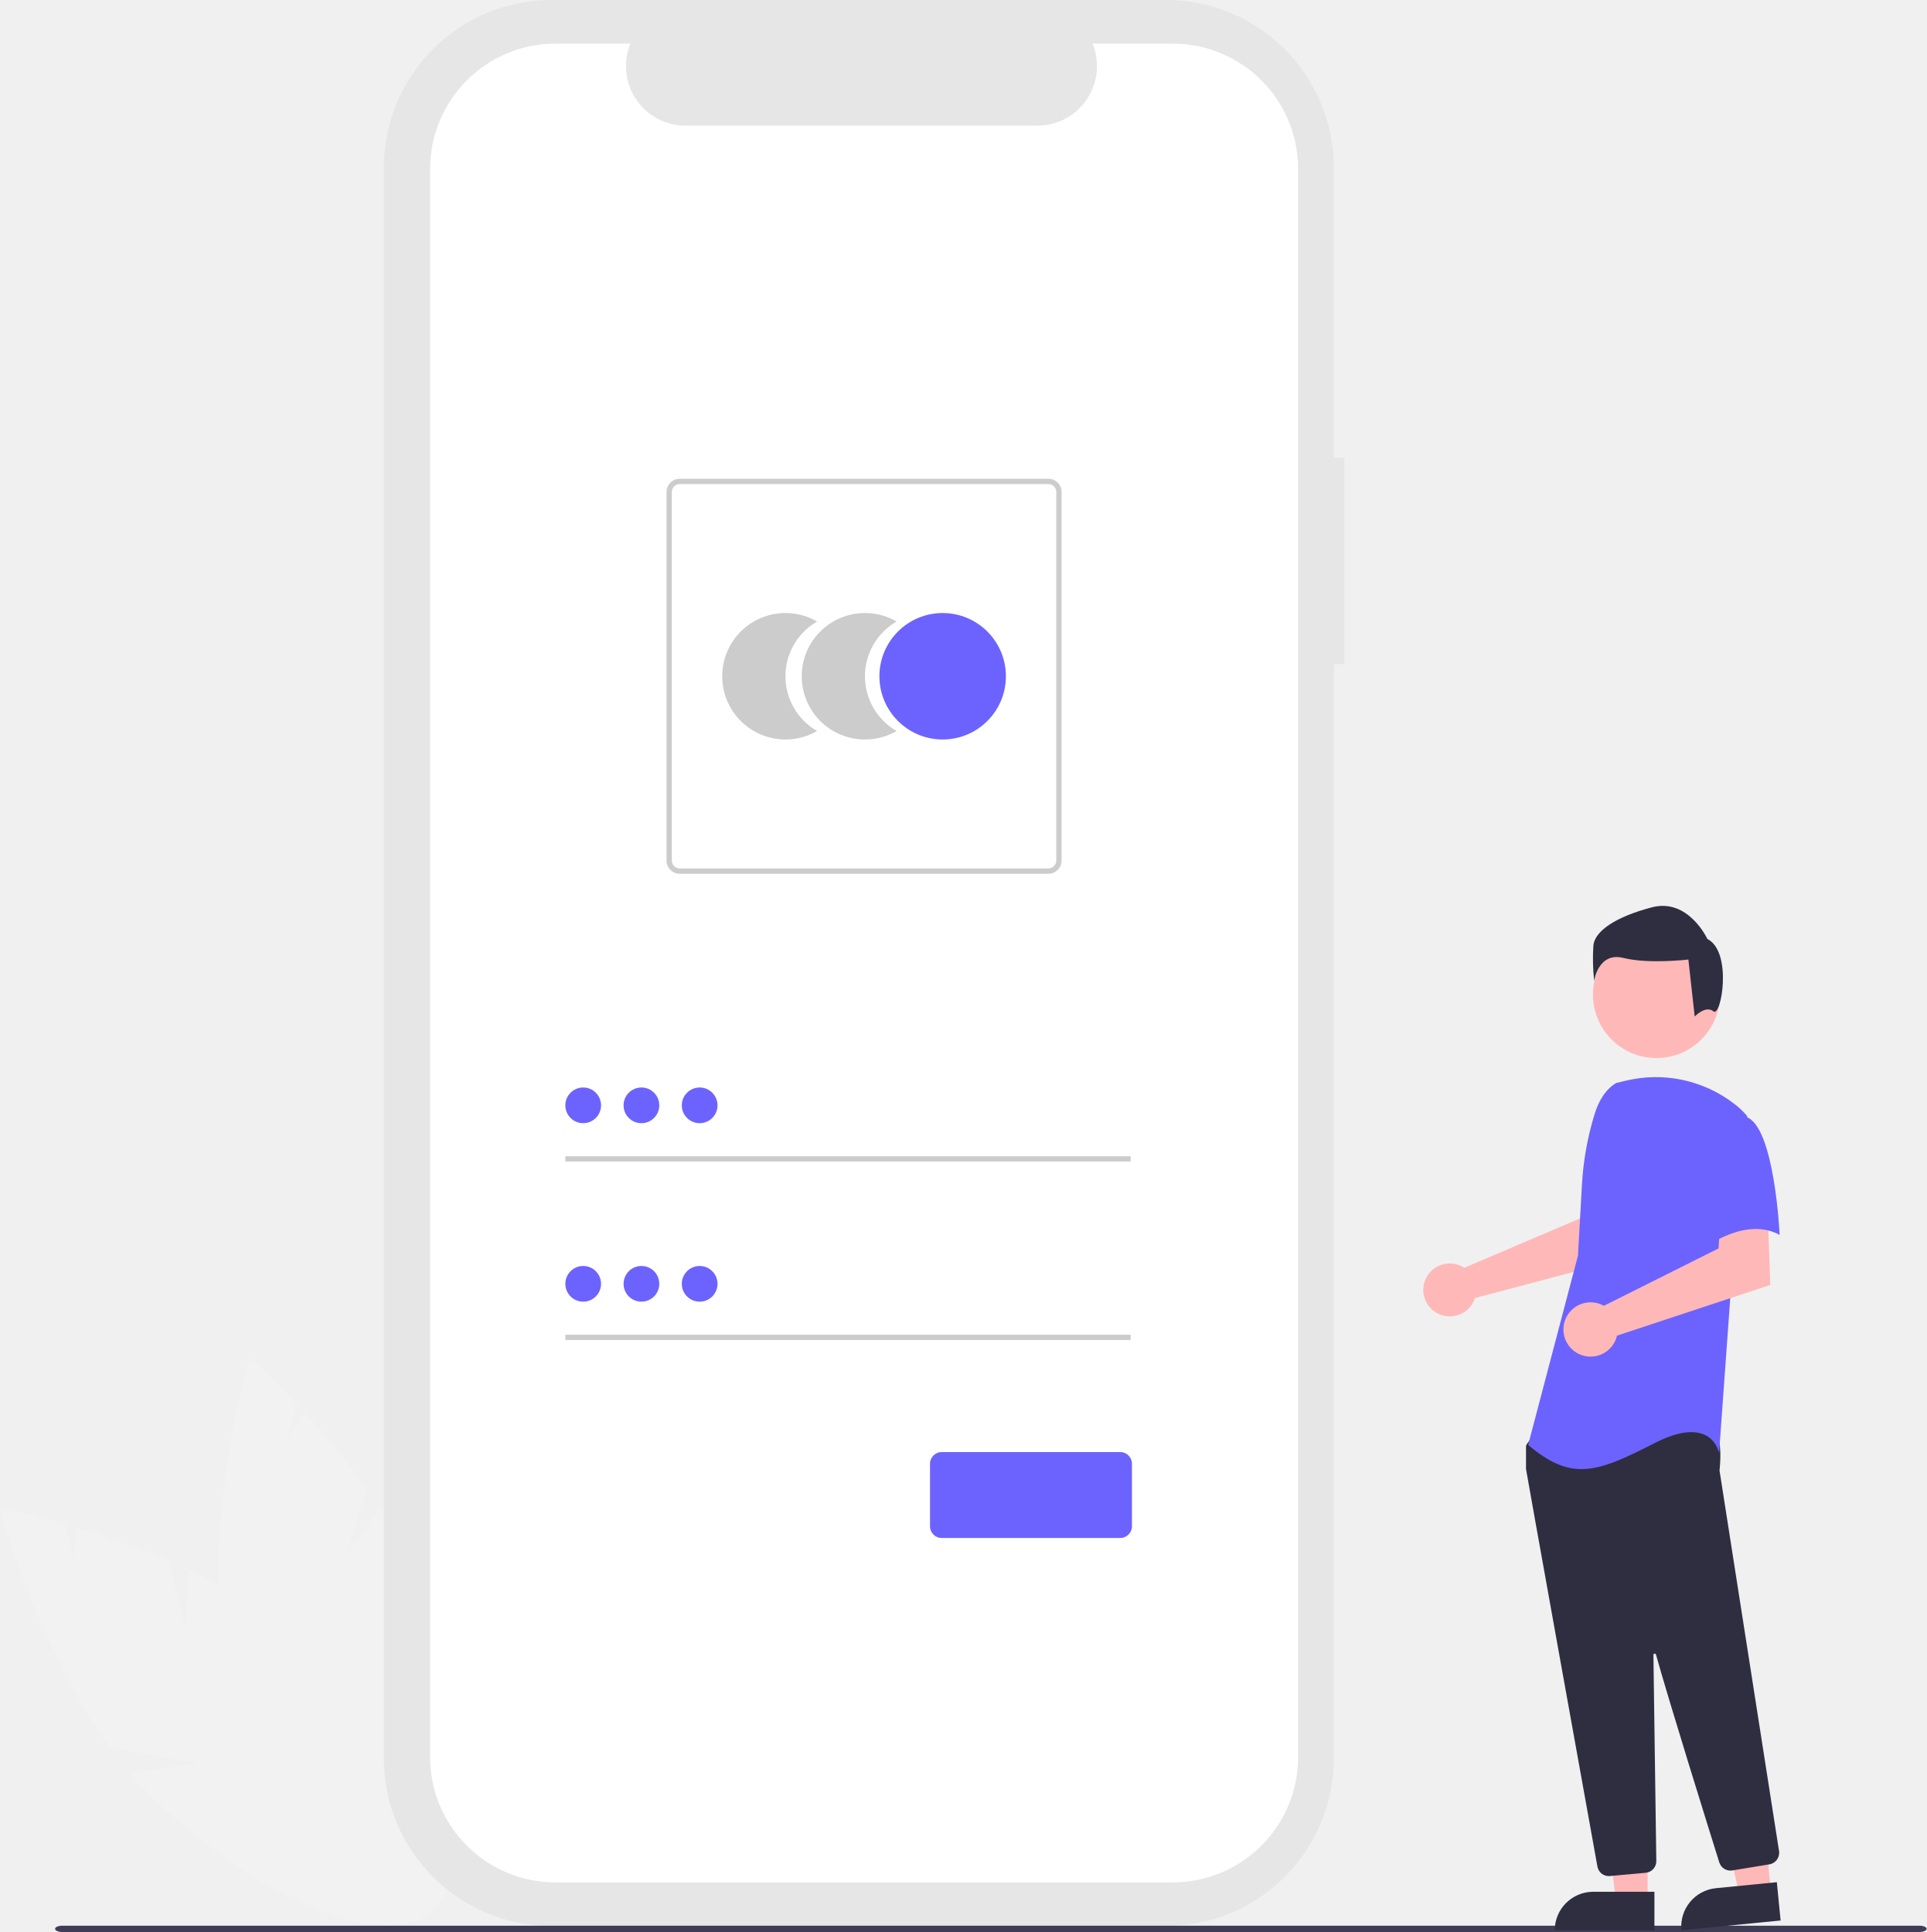
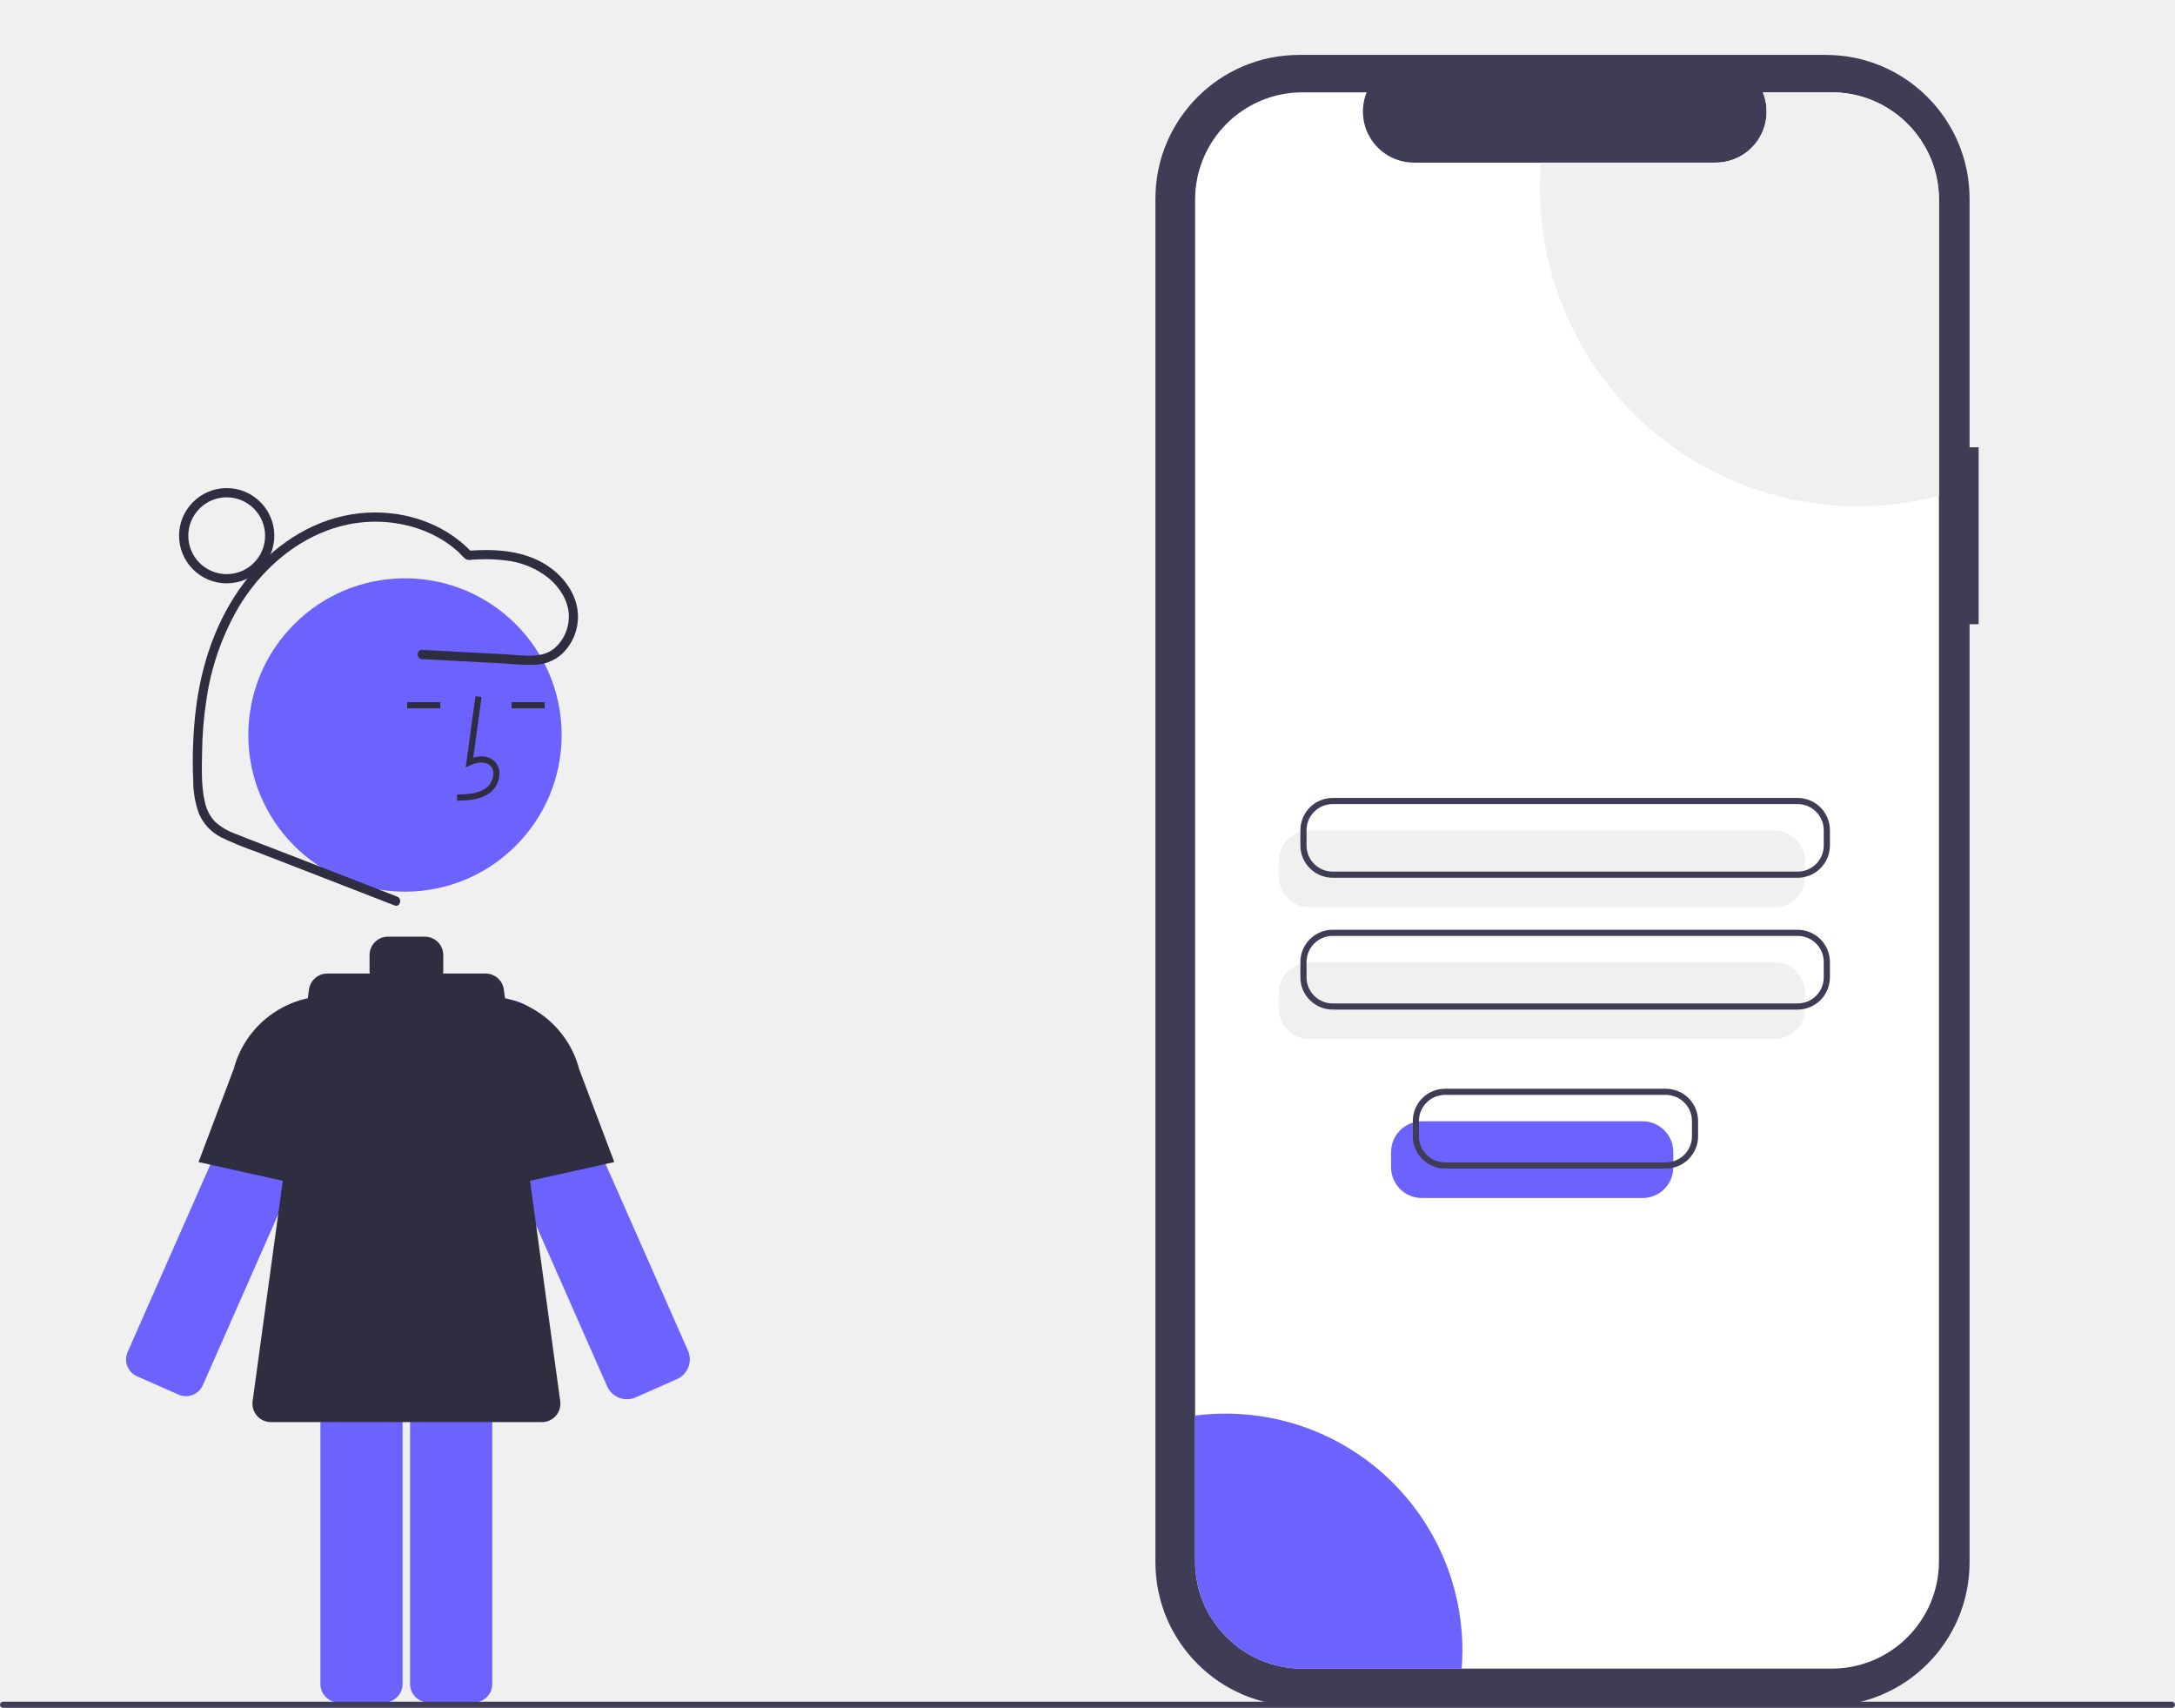
- <svg xmlns="http://www.w3.org/2000/svg" data-name="Layer 1" width="744.848" height="747.077" viewBox="0 0 744.848 747.077">
-   <path id="fa3b9e12-7275-481e-bee9-64fd9595a50d-47" data-name="Path 1" d="M299.205,705.809l-6.56-25.872a335.967,335.967,0,0,0-35.643-12.788l-.828,12.024-3.358-13.247c-15.021-4.294-25.24-6.183-25.24-6.183s13.8,52.489,42.754,92.617l33.734,5.926-26.207,3.779a135.926,135.926,0,0,0,11.719,12.422c42.115,39.092,89.024,57.028,104.773,40.06s-5.625-62.412-47.74-101.5c-13.056-12.119-29.457-21.844-45.875-29.5Z" transform="translate(-227.576 -76.46149)" fill="#f2f2f2" />
-   <path id="bde08021-c30f-4979-a9d8-cb90b72b5ca2-48" data-name="Path 2" d="M361.591,677.706l7.758-25.538a335.94,335.94,0,0,0-23.9-29.371l-6.924,9.865,3.972-13.076c-10.641-11.436-18.412-18.335-18.412-18.335s-15.315,52.067-11.275,101.384l25.815,22.51-24.392-10.312a135.919,135.919,0,0,0,3.614,16.694c15.846,55.234,46.731,94.835,68.983,88.451s27.446-56.335,11.6-111.569c-4.912-17.123-13.926-33.926-24.023-48.965Z" transform="translate(-227.576 -76.46149)" fill="#f2f2f2" />
-   <path id="b3ac2088-de9b-4f7f-bc99-0ed9705c1a9d-49" data-name="Path 22" d="M747.327,253.445h-4.092v-112.1a64.883,64.883,0,0,0-64.883-64.883H440.845a64.883,64.883,0,0,0-64.883,64.883v615a64.883,64.883,0,0,0,64.883,64.883H678.352a64.883,64.883,0,0,0,64.882-64.883v-423.105h4.092Z" transform="translate(-227.576 -76.46149)" fill="#e6e6e6" />
-   <path id="b2715b96-3117-487c-acc0-20904544b5b7-50" data-name="Path 23" d="M680.97,93.335h-31a23.02,23.02,0,0,1-21.316,31.714H492.589a23.02,23.02,0,0,1-21.314-31.714H442.319a48.454,48.454,0,0,0-48.454,48.454v614.107a48.454,48.454,0,0,0,48.454,48.454H680.97a48.454,48.454,0,0,0,48.454-48.454h0V141.788a48.454,48.454,0,0,0-48.454-48.453Z" transform="translate(-227.576 -76.46149)" fill="#fff" />
-   <path id="b06d66ec-6c84-45dd-8c27-1263a6253192-51" data-name="Path 6" d="M531.234,337.965a24.437,24.437,0,0,1,12.23-21.174,24.45,24.45,0,1,0,0,42.345A24.434,24.434,0,0,1,531.234,337.965Z" transform="translate(-227.576 -76.46149)" fill="#ccc" />
-   <path id="e73810fe-4cf4-40cc-8c7c-ca544ce30bd4-52" data-name="Path 7" d="M561.971,337.965a24.436,24.436,0,0,1,12.23-21.174,24.45,24.45,0,1,0,0,42.345A24.434,24.434,0,0,1,561.971,337.965Z" transform="translate(-227.576 -76.46149)" fill="#ccc" />
-   <circle id="a4813fcf-056e-4514-bb8b-e6506f49341f" data-name="Ellipse 1" cx="364.434" cy="261.502" r="24.45" fill="#6c63ff" />
-   <path id="bbe451c3-febc-41ba-8083-4c8307a2e73e-53" data-name="Path 8" d="M632.872,414.33h-142.5a5.123,5.123,0,0,1-5.117-5.117v-142.5a5.123,5.123,0,0,1,5.117-5.117h142.5a5.123,5.123,0,0,1,5.117,5.117v142.5A5.123,5.123,0,0,1,632.872,414.33Zm-142.5-150.686a3.073,3.073,0,0,0-3.07,3.07v142.5a3.073,3.073,0,0,0,3.07,3.07h142.5a3.073,3.073,0,0,0,3.07-3.07v-142.5a3.073,3.073,0,0,0-3.07-3.07Z" transform="translate(-227.576 -76.46149)" fill="#ccc" />
-   <rect id="bb28937d-932f-4fdf-befe-f406e51091fe" data-name="Rectangle 1" x="218.562" y="447.102" width="218.552" height="2.047" fill="#ccc" />
-   <circle id="fcef55fc-4968-45b2-93bb-1a1080c85fc7" data-name="Ellipse 2" cx="225.464" cy="427.42" r="6.902" fill="#6c63ff" />
-   <rect id="ff33d889-4c74-4b91-85ef-b4882cc8fe76" data-name="Rectangle 2" x="218.562" y="516.118" width="218.552" height="2.047" fill="#ccc" />
-   <circle id="e8fa0310-b872-4adf-aedd-0c6eda09f3b8" data-name="Ellipse 3" cx="225.464" cy="496.437" r="6.902" fill="#6c63ff" />
-   <path d="M660.69,671.172H591.622a4.505,4.505,0,0,1-4.5-4.5v-24.208a4.505,4.505,0,0,1,4.5-4.5h69.068a4.505,4.505,0,0,1,4.5,4.5v24.208A4.505,4.505,0,0,1,660.69,671.172Z" transform="translate(-227.576 -76.46149)" fill="#6c63ff" />
-   <circle id="e12ee00d-aa4a-4413-a013-11d20b7f97f7" data-name="Ellipse 7" cx="247.978" cy="427.42" r="6.902" fill="#6c63ff" />
-   <circle id="f58f497e-6949-45c8-be5f-eee2aa0f6586" data-name="Ellipse 8" cx="270.492" cy="427.42" r="6.902" fill="#6c63ff" />
-   <circle id="b4d4939a-c6e6-4f4d-ba6c-e8b05485017d" data-name="Ellipse 9" cx="247.978" cy="496.437" r="6.902" fill="#6c63ff" />
-   <circle id="aff120b1-519b-4e96-ac87-836aa55663de" data-name="Ellipse 10" cx="270.492" cy="496.437" r="6.902" fill="#6c63ff" />
-   <path id="f1094013-1297-477a-ac57-08eac07c4bd5-54" data-name="Path 88" d="M969.642,823.539H251.656c-1.537,0-2.782-.546-2.782-1.218s1.245-1.219,2.782-1.219H969.642c1.536,0,2.782.546,2.782,1.219S971.178,823.539,969.642,823.539Z" transform="translate(-227.576 -76.46149)" fill="#3f3d56" />
-   <path d="M792.253,565.923a10.094,10.094,0,0,1,1.411.787l44.852-19.143,1.601-11.815,17.922-.11-1.059,27.098-59.2,15.656a10.608,10.608,0,0,1-.447,1.208,10.235,10.235,0,1,1-5.079-13.682Z" transform="translate(-227.576 -76.46149)" fill="#ffb8b8" />
-   <polygon points="636.98 735.021 624.72 735.021 618.888 687.733 636.982 687.734 636.98 735.021" fill="#ffb8b8" />
-   <path d="M615.963,731.518h23.644a0,0,0,0,1,0,0v14.887a0,0,0,0,1,0,0H601.076a0,0,0,0,1,0,0v0A14.887,14.887,0,0,1,615.963,731.518Z" fill="#2f2e41" />
-   <polygon points="684.66 731.557 672.459 732.759 662.018 686.271 680.025 684.497 684.66 731.557" fill="#ffb8b8" />
-   <path d="M891.686,806.128h23.644a0,0,0,0,1,0,0v14.887a0,0,0,0,1,0,0H876.799a0,0,0,0,1,0,0v0A14.887,14.887,0,0,1,891.686,806.128Z" transform="translate(-303.0087 15.2906) rotate(-5.62529)" fill="#2f2e41" />
-   <circle cx="640.393" cy="384.574" r="24.561" fill="#ffb8b8" />
-   <path d="M849.556,801.919a4.471,4.471,0,0,1-4.415-3.697c-6.346-35.226-27.088-150.405-27.584-153.596a1.427,1.427,0,0,1-.016-.222v-8.588a1.489,1.489,0,0,1,.279-.872l2.74-3.838a1.478,1.478,0,0,1,1.144-.625c15.622-.732,66.784-2.879,69.256.209h0c2.482,3.104,1.605,12.507,1.404,14.36l.01.193,22.985,146.995a4.512,4.512,0,0,1-3.715,5.135l-14.356,2.365a4.521,4.521,0,0,1-5.025-3.093c-4.44-14.188-19.329-61.918-24.489-80.387a.499.499,0,0,0-.98.139c.258,17.605.881,62.523,1.096,78.037l.023,1.671a4.518,4.518,0,0,1-4.093,4.536l-13.844,1.258C849.836,801.914,849.695,801.919,849.556,801.919Z" transform="translate(-227.576 -76.46149)" fill="#2f2e41" />
-   <path id="ae7af94f-88d7-4204-9f07-e3651de85c05-55" data-name="Path 99" d="M852.381,495.254c-4.286,2.548-6.851,7.23-8.323,11.995a113.681,113.681,0,0,0-4.884,27.159l-1.556,27.6-19.255,73.17c16.689,14.121,26.315,10.912,48.78-.639s25.032,3.851,25.032,3.851l4.492-62.258,6.418-68.032a30.164,30.164,0,0,0-4.861-4.674,49.658,49.658,0,0,0-42.442-8.995Z" transform="translate(-227.576 -76.46149)" fill="#6c63ff" />
-   <path d="M846.127,580.7a10.526,10.526,0,0,1,1.501.704l44.348-22.197.736-12.026,18.294-1.261.98,27.413L852.72,592.932a10.496,10.496,0,1,1-6.593-12.232Z" transform="translate(-227.576 -76.46149)" fill="#ffb8b8" />
-   <path id="a6768b0e-63d0-4b31-8462-9b2e0b00f0fd-56" data-name="Path 101" d="M902.766,508.412c10.912,3.851,12.834,45.574,12.834,45.574-12.837-7.06-28.241,4.493-28.241,4.493s-3.209-10.912-7.06-25.032a24.53,24.53,0,0,1,5.134-23.106S891.854,504.558,902.766,508.412Z" transform="translate(-227.576 -76.46149)" fill="#6c63ff" />
-   <path id="bfd7963f-0cf8-4885-9d3a-2c00bccda2e3-57" data-name="Path 102" d="M889.991,467.531c-3.06-2.448-7.235,2.002-7.235,2.002l-2.448-22.033s-15.301,1.833-25.093-.612-11.323,8.875-11.323,8.875a78.58,78.58,0,0,1-.306-13.771c.612-5.508,8.568-11.017,22.645-14.689S887.652,439.543,887.652,439.543C897.445,444.439,893.051,469.979,889.991,467.531Z" transform="translate(-227.576 -76.46149)" fill="#2f2e41" />
+ <svg xmlns="http://www.w3.org/2000/svg" data-name="Layer 1" width="708" height="555.867" viewBox="0 0 708 555.867">
+   <path id="b10fb2cf-c586-4c5f-9fbf-e678f5ffa3db-58" data-name="Path 133" d="M890.465,679.515a211.722,211.722,0,0,1-46.196,37.27c-.392.241-.79.467-1.189.7l-27.639-24.463c.29-.27.612-.572.958-.905C836.992,672.563,939.229,535.838,946.042,502.544,945.572,505.317,952.189,614.094,890.465,679.515Z" transform="translate(-246 -172.0663)" fill="#f0f0f0" />
+   <path id="a32c10c7-75df-4179-a648-6a8d2a687209-59" data-name="Path 134" d="M849.602,721.505c-.523.125-1.054.241-1.588.348l-20.735-18.353c.405-.141.879-.309,1.42-.496,8.897-3.15,35.394-12.66,61.764-23.492,28.334-11.644,56.533-24.8,62.598-33.227C951.76,648.244,911.686,707.622,849.602,721.505Z" transform="translate(-246 -172.0663)" fill="#f0f0f0" />
+   <path d="M890.082,317.646h-2.953V236.753a46.819,46.819,0,0,0-46.819-46.819H668.926a46.819,46.819,0,0,0-46.819,46.819v443.789a46.819,46.819,0,0,0,46.819,46.819H840.31a46.819,46.819,0,0,0,46.819-46.819V375.228h2.953Z" transform="translate(-246 -172.0663)" fill="#3f3d56" />
+   <path d="M877.163,237.074V680.217a34.957,34.957,0,0,1-34.969,34.957H669.984a34.954,34.954,0,0,1-34.957-34.957V237.074a34.954,34.954,0,0,1,34.957-34.957h20.898a16.619,16.619,0,0,0,15.383,22.88h98.181a16.601,16.601,0,0,0,15.384-22.88H842.193A34.957,34.957,0,0,1,877.163,237.074Z" transform="translate(-246 -172.0663)" fill="#fff" />
+   <path d="M823.595,467.355H672.228a10.011,10.011,0,0,1-10-10v-4.978a10.011,10.011,0,0,1,10-10h151.367a10.011,10.011,0,0,1,10,10v4.978A10.011,10.011,0,0,1,823.595,467.355Z" transform="translate(-246 -172.0663)" fill="#f0f0f0" />
+   <path d="M823.595,510.262H672.228a10.011,10.011,0,0,1-10-10v-4.978a10.011,10.011,0,0,1,10-10h151.367a10.011,10.011,0,0,1,10,10v4.978A10.011,10.011,0,0,1,823.595,510.262Z" transform="translate(-246 -172.0663)" fill="#f0f0f0" />
+   <path d="M831.166,457.759H679.8a10.512,10.512,0,0,1-10.5-10.5v-4.978a10.512,10.512,0,0,1,10.5-10.5h151.367a10.512,10.512,0,0,1,10.5,10.5v4.978A10.512,10.512,0,0,1,831.166,457.759Zm-151.367-23.978a8.51,8.51,0,0,0-8.5,8.5v4.978a8.51,8.51,0,0,0,8.5,8.5h151.367a8.51,8.51,0,0,0,8.5-8.5v-4.978a8.51,8.51,0,0,0-8.5-8.5Z" transform="translate(-246 -172.0663)" fill="#3f3d56" />
+   <path d="M831.166,500.666H679.8a10.512,10.512,0,0,1-10.5-10.5V485.189a10.512,10.512,0,0,1,10.5-10.5h151.367a10.512,10.512,0,0,1,10.5,10.5v4.978A10.512,10.512,0,0,1,831.166,500.666ZM679.8,476.689a8.51,8.51,0,0,0-8.5,8.5v4.978a8.51,8.51,0,0,0,8.5,8.5h151.367a8.51,8.51,0,0,0,8.5-8.5V485.189a8.51,8.51,0,0,0-8.5-8.5Z" transform="translate(-246 -172.0663)" fill="#3f3d56" />
+   <path d="M877.163,237.074V333.464A103.539,103.539,0,0,1,747.28,233.389q0-4.24.341-8.392h56.826a16.601,16.601,0,0,0,15.384-22.88H842.193A34.957,34.957,0,0,1,877.163,237.074Z" transform="translate(-246 -172.0663)" fill="#f0f0f0" />
+   <path d="M722.041,709.154c0,2.032-.076,4.038-.24,6.02H669.984a34.954,34.954,0,0,1-34.957-34.957v-47.4a77.073,77.073,0,0,1,87.013,76.337Z" transform="translate(-246 -172.0663)" fill="#6c63ff" />
+   <path d="M304.121,625.985a6.007,6.007,0,0,0,7.911-3.067l46.679-105.794a13.379,13.379,0,0,0-17.077-17.876h-0a13.199,13.199,0,0,0-6.75,5.78,13.649,13.649,0,0,0-.654,1.293l-46.679,105.794a6,6,0,0,0,3.067,7.912Z" transform="translate(-246 -172.0663)" fill="#6c63ff" />
+   <path d="M356.795,560.557l-46.172-10.261,11.428-30.232a31.95,31.95,0,0,1,34.299-23.628l.445.049Z" transform="translate(-246 -172.0663)" fill="#2f2e41" />
+   <path d="M450.055,627.498a7.028,7.028,0,0,1-6.412-4.177L396.964,517.527a14.381,14.381,0,0,1,25.609-12.997v-0a14.618,14.618,0,0,1,.703,1.388l46.679,105.794a7,7,0,0,1-3.579,9.23l-13.961,6.16-.007-.016A6.944,6.944,0,0,1,450.055,627.498Z" transform="translate(-246 -172.0663)" fill="#6c63ff" />
+   <path d="M385.485,591.169a6.007,6.007,0,0,0-6,6V720.183a6.007,6.007,0,0,0,6,6H400.245a6.007,6.007,0,0,0,6-6V597.169a6.007,6.007,0,0,0-6-6Z" transform="translate(-246 -172.0663)" fill="#6c63ff" />
+   <path d="M356.293,591.169a6.007,6.007,0,0,0-6,6V720.183a6.007,6.007,0,0,0,6,6h14.76a6.007,6.007,0,0,0,6-6V597.169a6.007,6.007,0,0,0-6-6Z" transform="translate(-246 -172.0663)" fill="#6c63ff" />
+   <circle cx="131.828" cy="239.224" r="51" fill="#6c63ff" />
+   <path d="M394.8,432.699c3.306-.092,7.42-.207,10.59-2.522a8.133,8.133,0,0,0,3.2-6.073,5.471,5.471,0,0,0-1.86-4.493c-1.656-1.399-4.073-1.727-6.678-.961l2.699-19.726-1.981-.271L397.596,421.843l1.655-.759c1.918-.88,4.552-1.328,6.188.055a3.515,3.515,0,0,1,1.153,2.896,6.147,6.147,0,0,1-2.381,4.528c-2.467,1.802-5.746,2.034-9.466,2.138Z" transform="translate(-246 -172.0663)" fill="#2f2e41" />
+   <rect x="166.55" y="228.559" width="10.772" height="2" fill="#2f2e41" />
+   <rect x="132.55" y="228.559" width="10.772" height="2" fill="#2f2e41" />
+   <path d="M428.362,628.119l-18.356-134a6,6,0,0,0-5.945-5.186H390.205a6.025,6.025,0,0,0,.09-1v-5a6,6,0,0,0-6-6h-12a6,6,0,0,0-6,6v5a6.025,6.025,0,0,0,.09,1H352.53a6,6,0,0,0-5.945,5.186l-18.356,134a6,6,0,0,0,5.944,6.814h88.244A6,6,0,0,0,428.362,628.119Z" transform="translate(-246 -172.0663)" fill="#2f2e41" />
+   <path d="M399.795,560.557V496.486l.445-.049a31.961,31.961,0,0,1,34.315,23.68l11.411,30.18Z" transform="translate(-246 -172.0663)" fill="#2f2e41" />
+   <path d="M375.26,463.882l-35.275-13.692c-5.768-2.239-11.569-4.41-17.307-6.726a19.726,19.726,0,0,1-6.662-3.926,13.09,13.09,0,0,1-3.321-6.427c-1.223-5.171-1.002-10.825-.915-16.102a122.699,122.699,0,0,1,1.422-17.241,83.286,83.286,0,0,1,10.65-30.38c9.893-16.232,26.937-28.444,46.543-27.469,9.077.451,18.206,3.708,24.949,9.914a15.751,15.751,0,0,0,2.355,2.282,3.268,3.268,0,0,0,1.876.126q1.234-.079,2.471-.121a51.043,51.043,0,0,1,8.566.359,27.121,27.121,0,0,1,14.13,5.867c3.37,2.899,6.112,6.992,6.395,11.54a13.66,13.66,0,0,1-4.614,11.151c-4.209,3.547-10.213,2.3-15.261,2.033l-18.494-.98-9.37-.496c-1.929-.102-1.924,2.898,0,3l24.905,1.319c4.002.212,8.127.732,12.132.492a13.574,13.574,0,0,0,8.333-3.352,16.628,16.628,0,0,0,5.037-15.601c-1.284-6.138-5.852-11.215-11.207-14.235-7.286-4.11-15.988-4.504-24.141-3.896l1.061.439c-9.222-9.898-23.349-14.077-36.61-12.615-14.002,1.544-26.456,9.356-35.404,20.038-9.976,11.909-15.413,26.76-17.527,42.03a139.839,139.839,0,0,0-1.082,24.88,31.35,31.35,0,0,0,1.852,10.751,15.39,15.39,0,0,0,7.225,7.746,103.398,103.398,0,0,0,11.468,4.711L342.436,454.344l25.528,9.909,6.498,2.522c1.801.699,2.581-2.201.798-2.893Z" transform="translate(-246 -172.0663)" fill="#2f2e41" />
+   <path d="M319.795,361.934a15.5,15.5,0,1,1,15.5-15.5A15.517,15.517,0,0,1,319.795,361.934Zm0-28a12.5,12.5,0,1,0,12.5,12.5A12.514,12.514,0,0,0,319.795,333.934Z" transform="translate(-246 -172.0663)" fill="#2f2e41" />
+   <rect x="528.177" y="440.815" width="42.237" height="42.237" transform="translate(147.6141 -410.7547) rotate(37.40978)" fill="#f0f0f0" />
+   <path d="M389.295,228.934a33.949,33.949,0,0,1,27.277,13.702l19.59-25.614-58.779-44.956-44.956,58.779,25.333,19.376A34.003,34.003,0,0,1,389.295,228.934Z" transform="translate(-246 -172.0663)" fill="#f0f0f0" />
+   <path d="M953,727.934H247a1,1,0,0,1,0-2H953a1,1,0,0,1,0,2Z" transform="translate(-246 -172.0663)" fill="#3f3d56" />
+   <path d="M780.687,562.003H708.825a10.011,10.011,0,0,1-10-10v-4.978a10.011,10.011,0,0,1,10-10h71.862a10.011,10.011,0,0,1,10,10v4.978A10.011,10.011,0,0,1,780.687,562.003Z" transform="translate(-246 -172.0663)" fill="#6c63ff" />
+   <path d="M788.259,552.407H716.397a10.512,10.512,0,0,1-10.5-10.5v-4.978a10.512,10.512,0,0,1,10.5-10.5h71.862a10.512,10.512,0,0,1,10.5,10.5v4.978A10.512,10.512,0,0,1,788.259,552.407Zm-71.862-23.978a8.51,8.51,0,0,0-8.5,8.5v4.978a8.51,8.51,0,0,0,8.5,8.5h71.862a8.51,8.51,0,0,0,8.5-8.5v-4.978a8.51,8.51,0,0,0-8.5-8.5Z" transform="translate(-246 -172.0663)" fill="#3f3d56" />
</svg>
